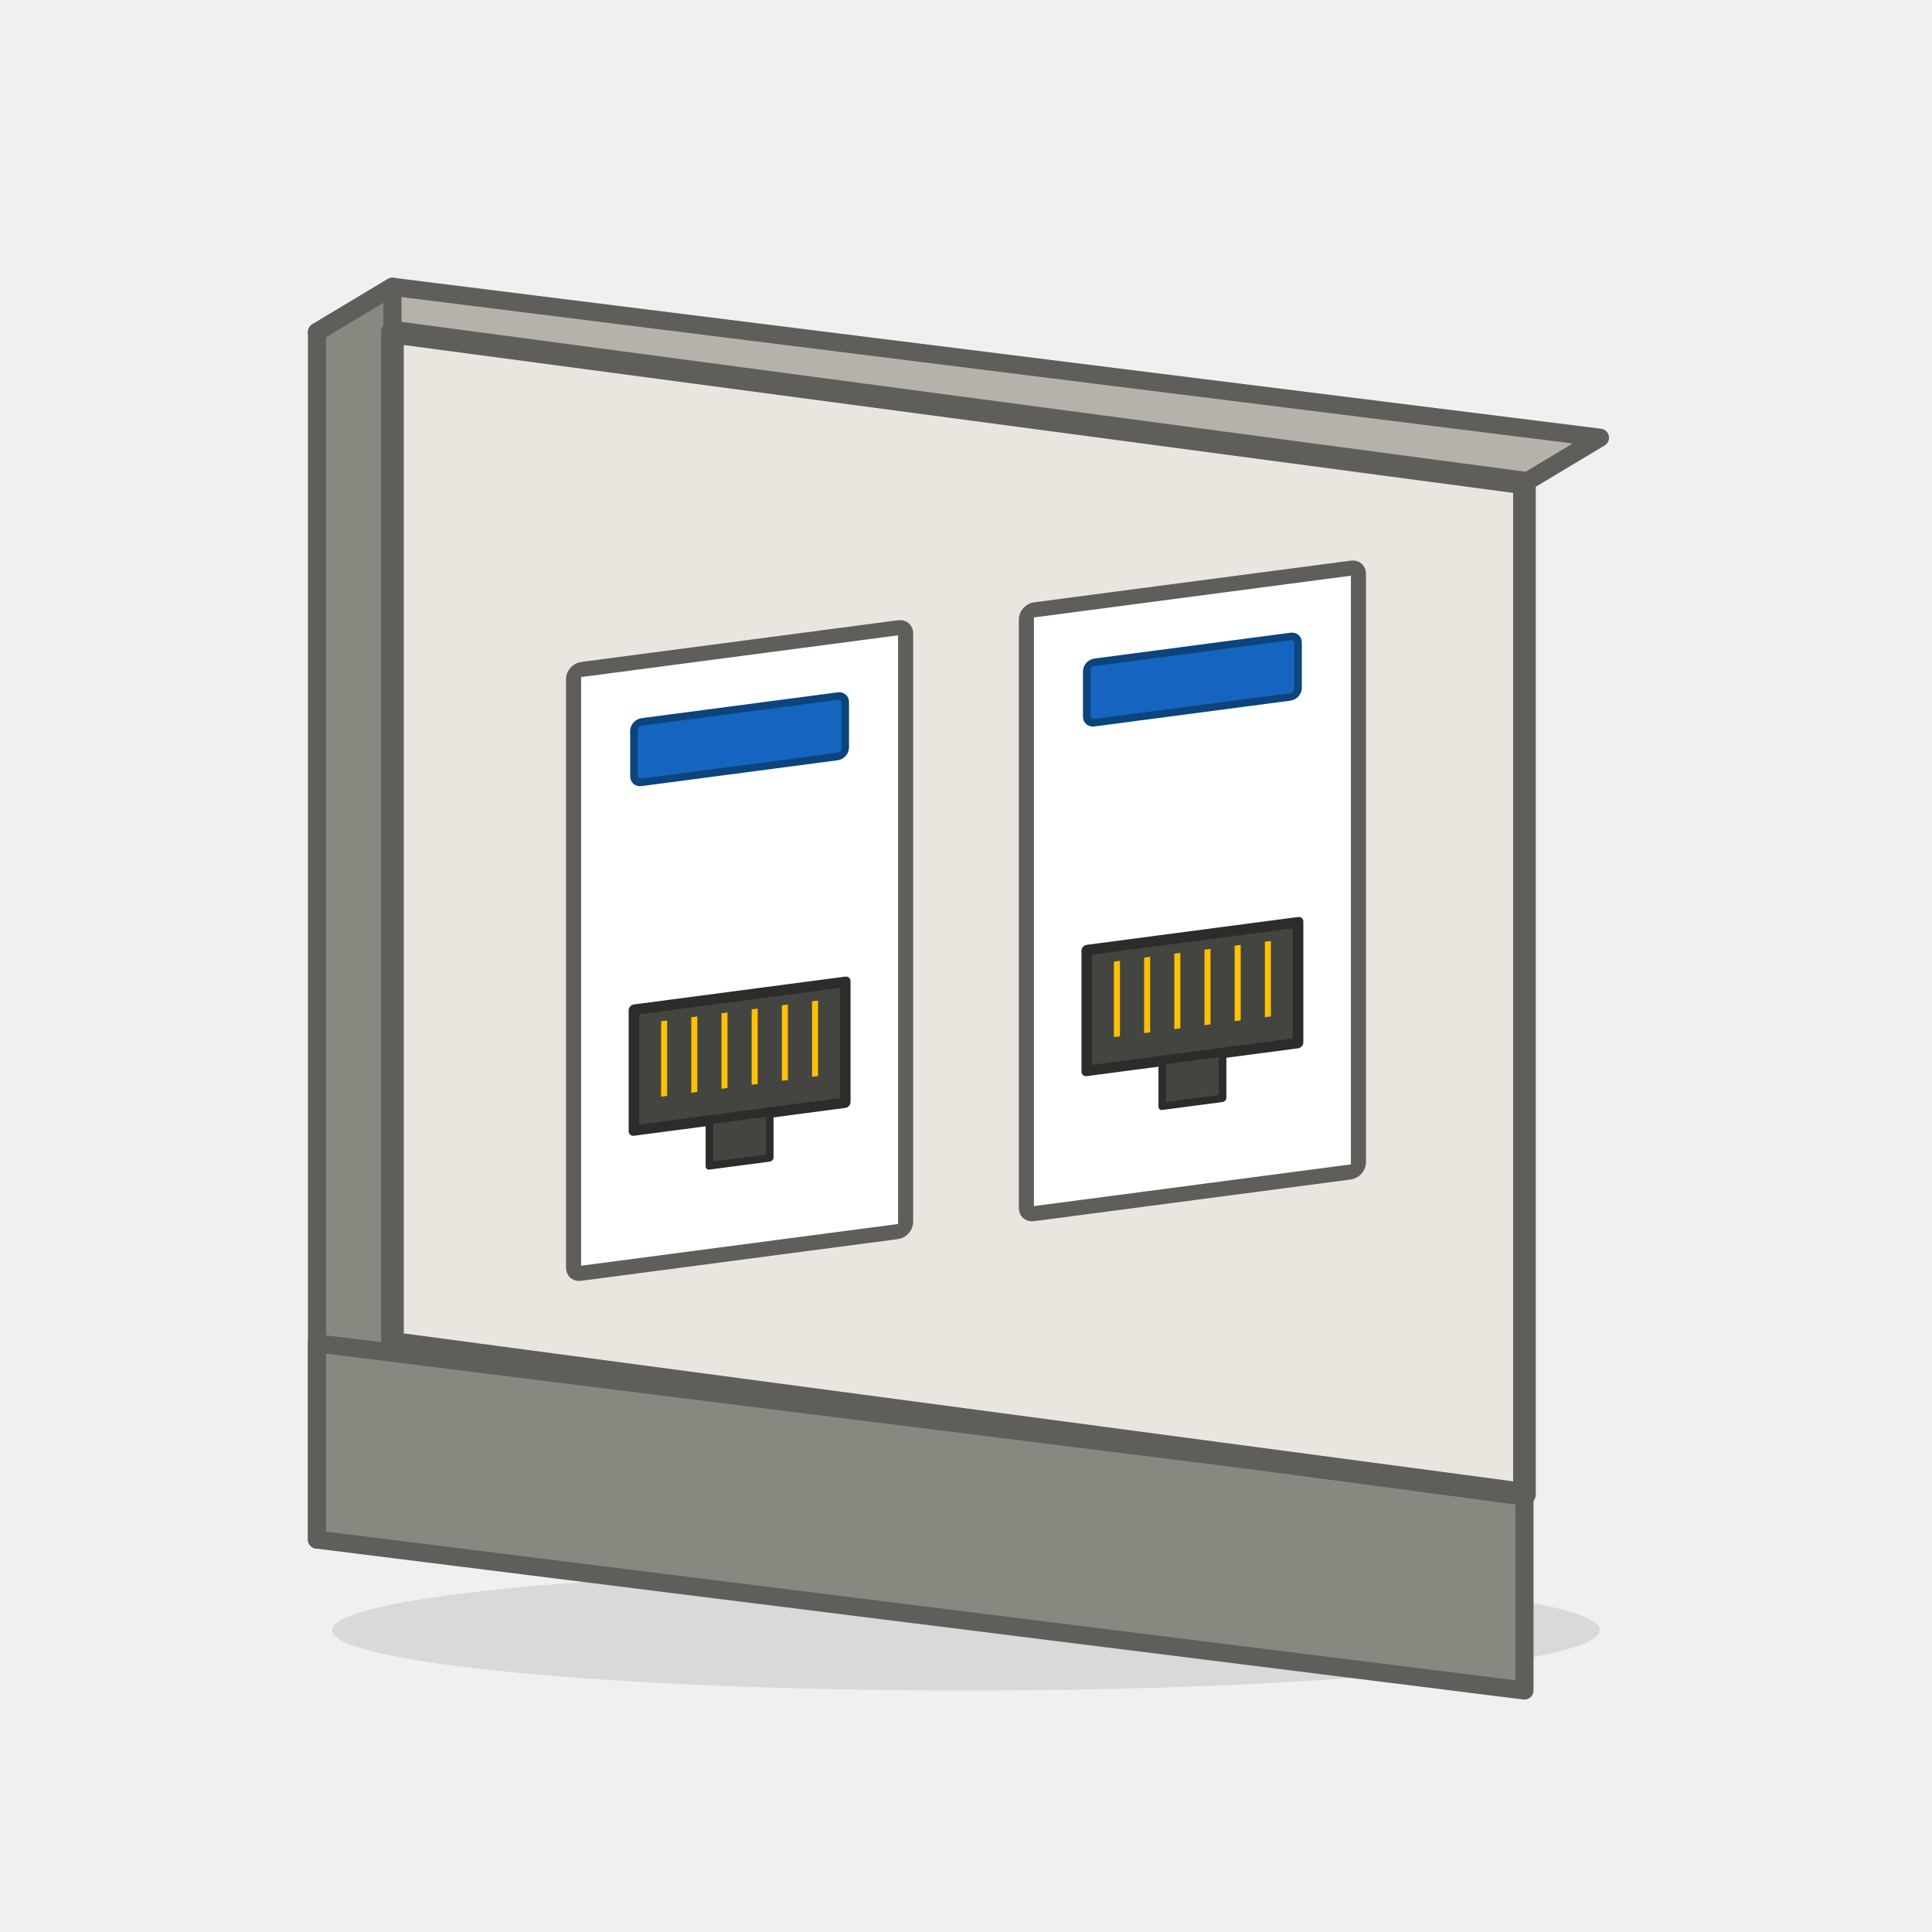
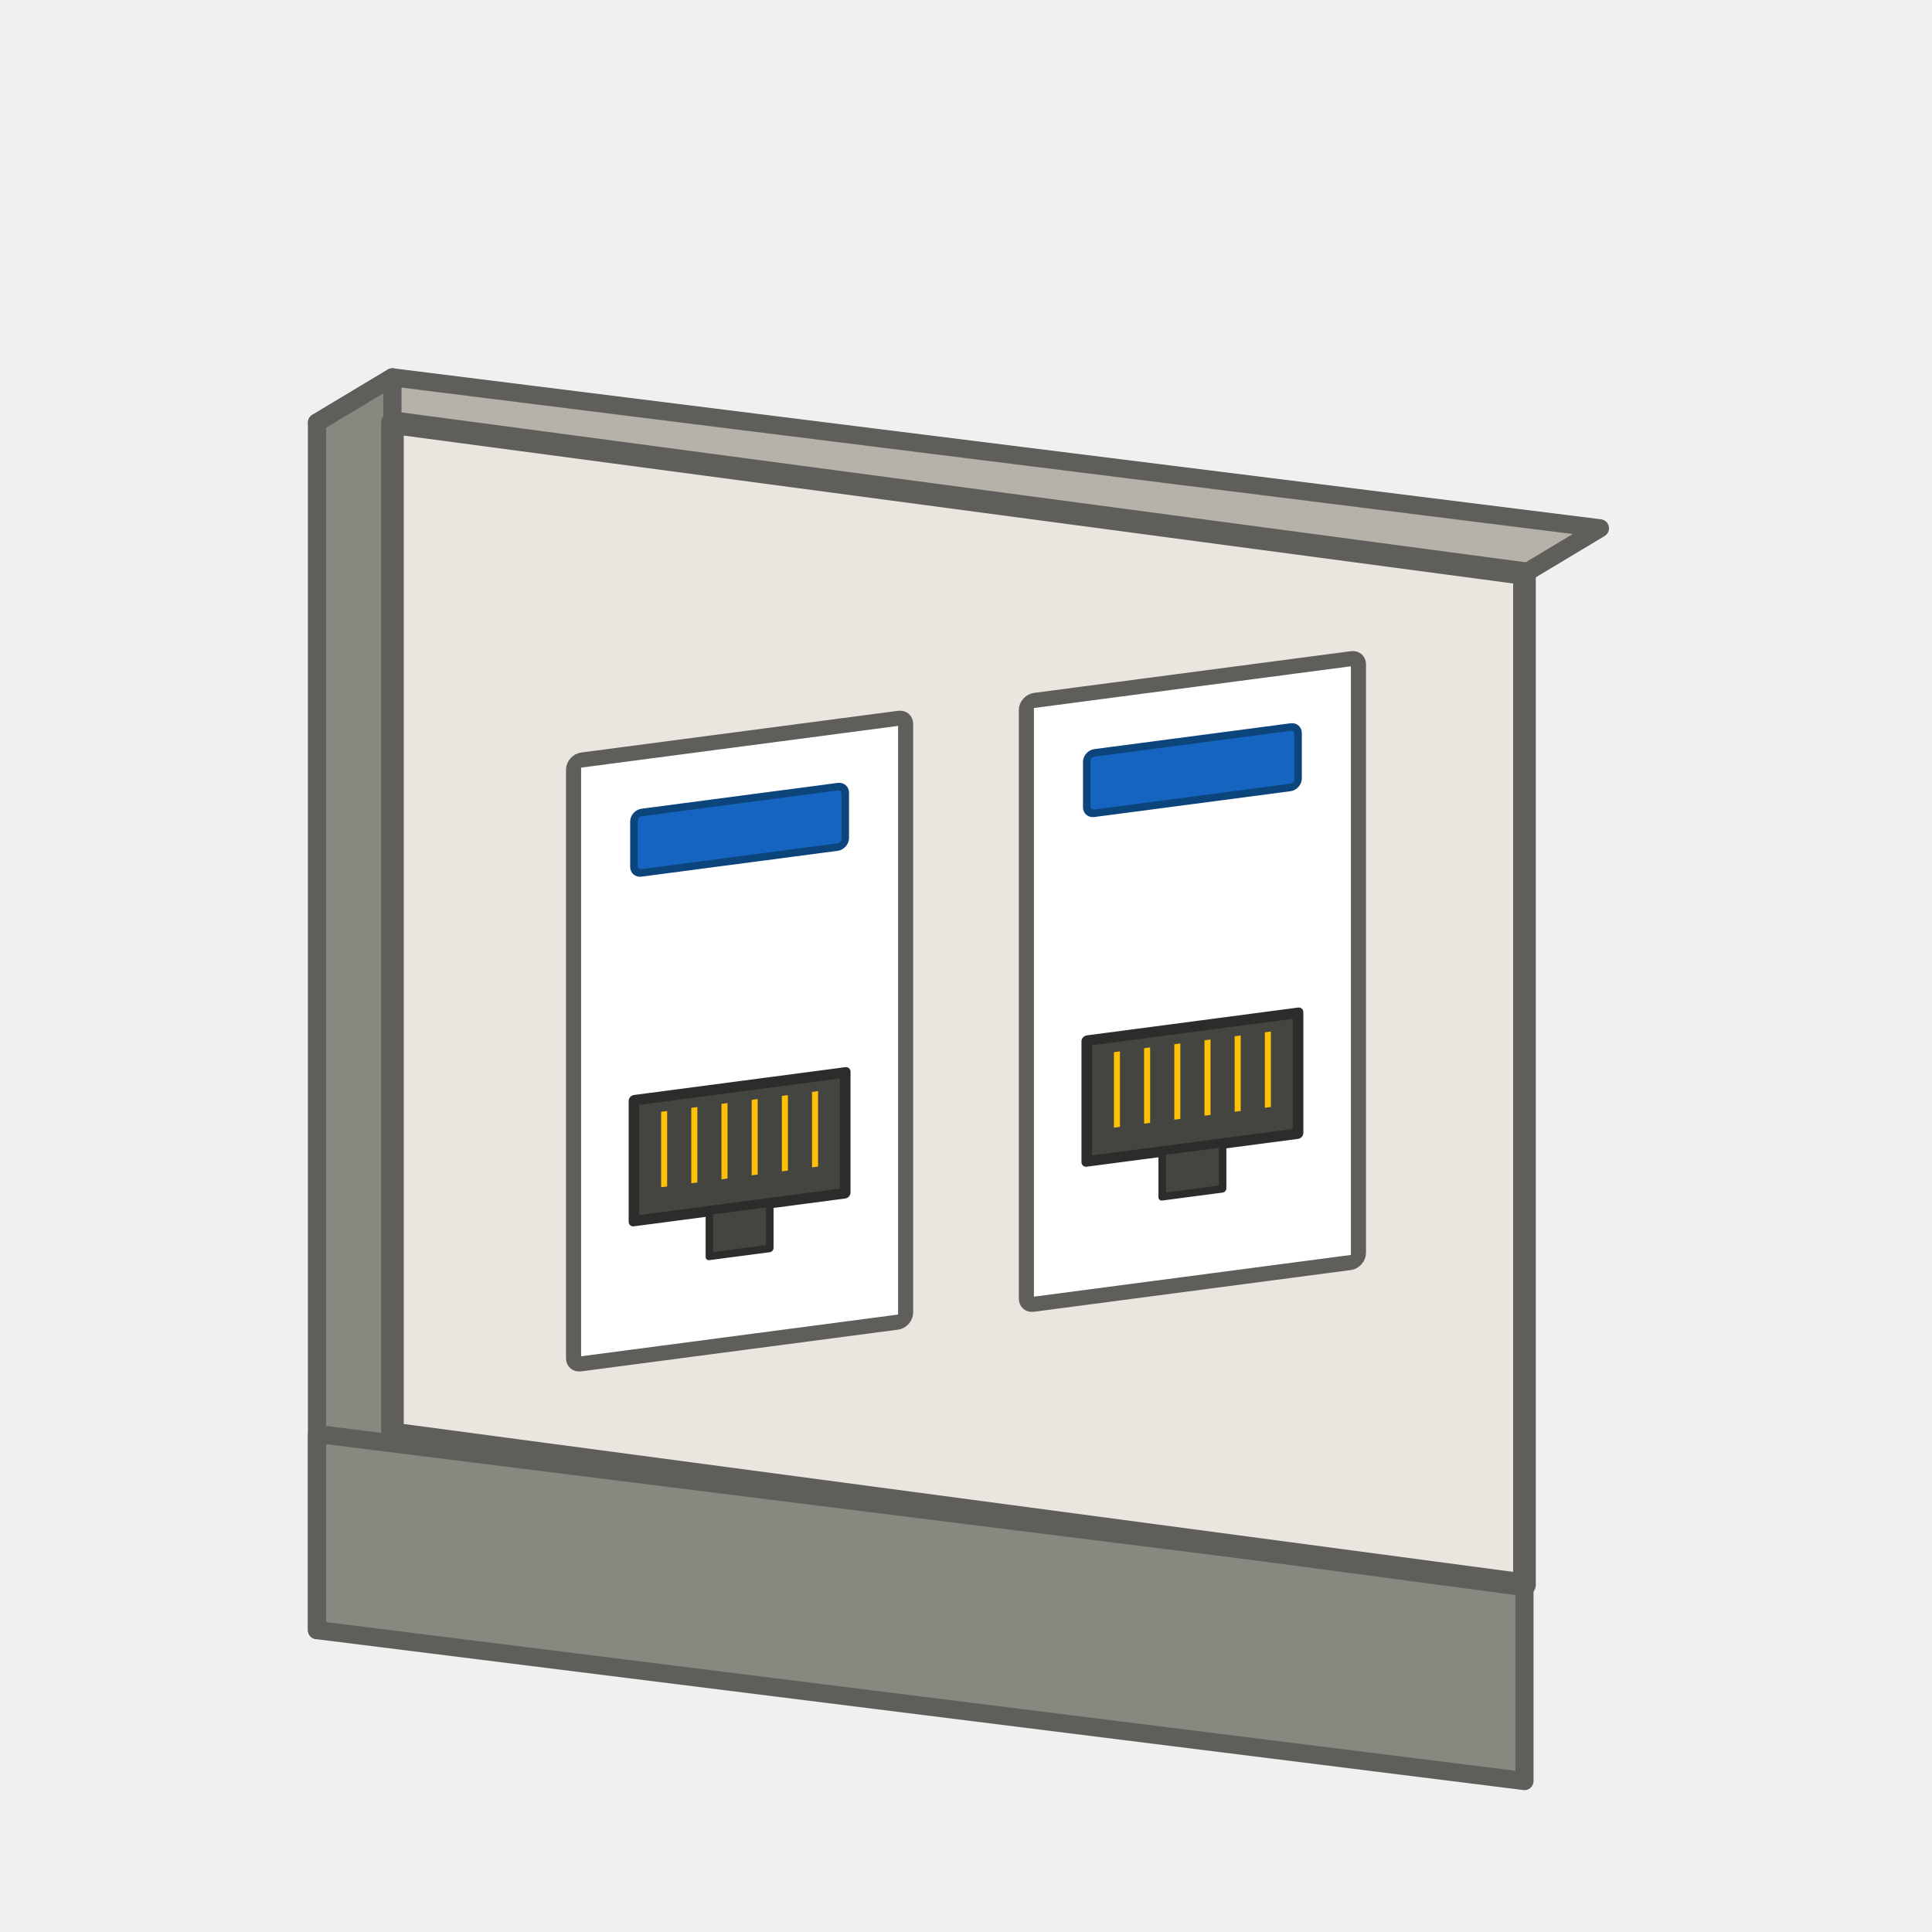
<svg xmlns="http://www.w3.org/2000/svg" viewBox="0 0 128 128" width="128" height="128">
-   <ellipse cx="64" cy="108" rx="42" ry="4" fill="#2C2C2A" opacity="0.12" />
-   <g transform="translate(64, 64)">
+   <ellipse cx="64" cy="108" rx="34" ry="3" fill="#2C2C2A" opacity="0.12" />
+   <g transform="translate(64, 70)">
    <path d="M -38 -45 L 42 -35 L 37 -32 L -43 -42 Z" fill="#B4B2A9" stroke="#5F5E5A" stroke-width="1.2" stroke-linejoin="round" />
    <path d="M -38 -45 L -43 -42 L -43 38 L -38 35 Z" fill="#888780" stroke="#5F5E5A" stroke-width="1.2" stroke-linejoin="round" />
    <path d="M 37 35 L -43 25 L -43 38 L 37 48 Z" fill="#888780" stroke="#5F5E5A" stroke-width="1.2" stroke-linejoin="round" />
    <path d="M -38 -42 L 37 -32 L 37 35 L -38 25 Z" fill="#E8E6DE" stroke="#5F5E5A" stroke-width="1.5" stroke-linejoin="round" />
    <g transform="skewY(-7.5)">
      <rect x="-26" y="-23" width="22" height="40" fill="#FFFFFF" stroke="#5F5E5A" stroke-width="1" rx="0.5" />
      <rect x="-22" y="-19" width="14" height="4" fill="#1565C0" stroke="#0C447C" stroke-width="0.5" rx="0.5" />
      <g transform="translate(-15, 4)">
        <path d="M -7 -4 L 7 -4 L 7 4 L -7 4 Z" fill="#444441" stroke="#2C2C2A" stroke-width="0.7" stroke-linejoin="round" />
        <path d="M -2 4 L 2 4 L 2 7 L -2 7 Z" fill="#444441" stroke="#2C2C2A" stroke-width="0.5" stroke-linejoin="round" />
        <g stroke="#FFC107" stroke-width="0.4">
          <line x1="-5" y1="-3" x2="-5" y2="2" />
          <line x1="-3" y1="-3" x2="-3" y2="2" />
          <line x1="-1" y1="-3" x2="-1" y2="2" />
          <line x1="1" y1="-3" x2="1" y2="2" />
          <line x1="3" y1="-3" x2="3" y2="2" />
          <line x1="5" y1="-3" x2="5" y2="2" />
        </g>
      </g>
      <rect x="4" y="-23" width="22" height="40" fill="#FFFFFF" stroke="#5F5E5A" stroke-width="1" rx="0.5" />
      <rect x="8" y="-19" width="14" height="4" fill="#1565C0" stroke="#0C447C" stroke-width="0.5" rx="0.5" />
      <g transform="translate(15, 4)">
        <path d="M -7 -4 L 7 -4 L 7 4 L -7 4 Z" fill="#444441" stroke="#2C2C2A" stroke-width="0.7" stroke-linejoin="round" />
        <path d="M -2 4 L 2 4 L 2 7 L -2 7 Z" fill="#444441" stroke="#2C2C2A" stroke-width="0.5" stroke-linejoin="round" />
        <g stroke="#FFC107" stroke-width="0.4">
          <line x1="-5" y1="-3" x2="-5" y2="2" />
          <line x1="-3" y1="-3" x2="-3" y2="2" />
          <line x1="-1" y1="-3" x2="-1" y2="2" />
          <line x1="1" y1="-3" x2="1" y2="2" />
          <line x1="3" y1="-3" x2="3" y2="2" />
          <line x1="5" y1="-3" x2="5" y2="2" />
        </g>
      </g>
    </g>
  </g>
</svg>
